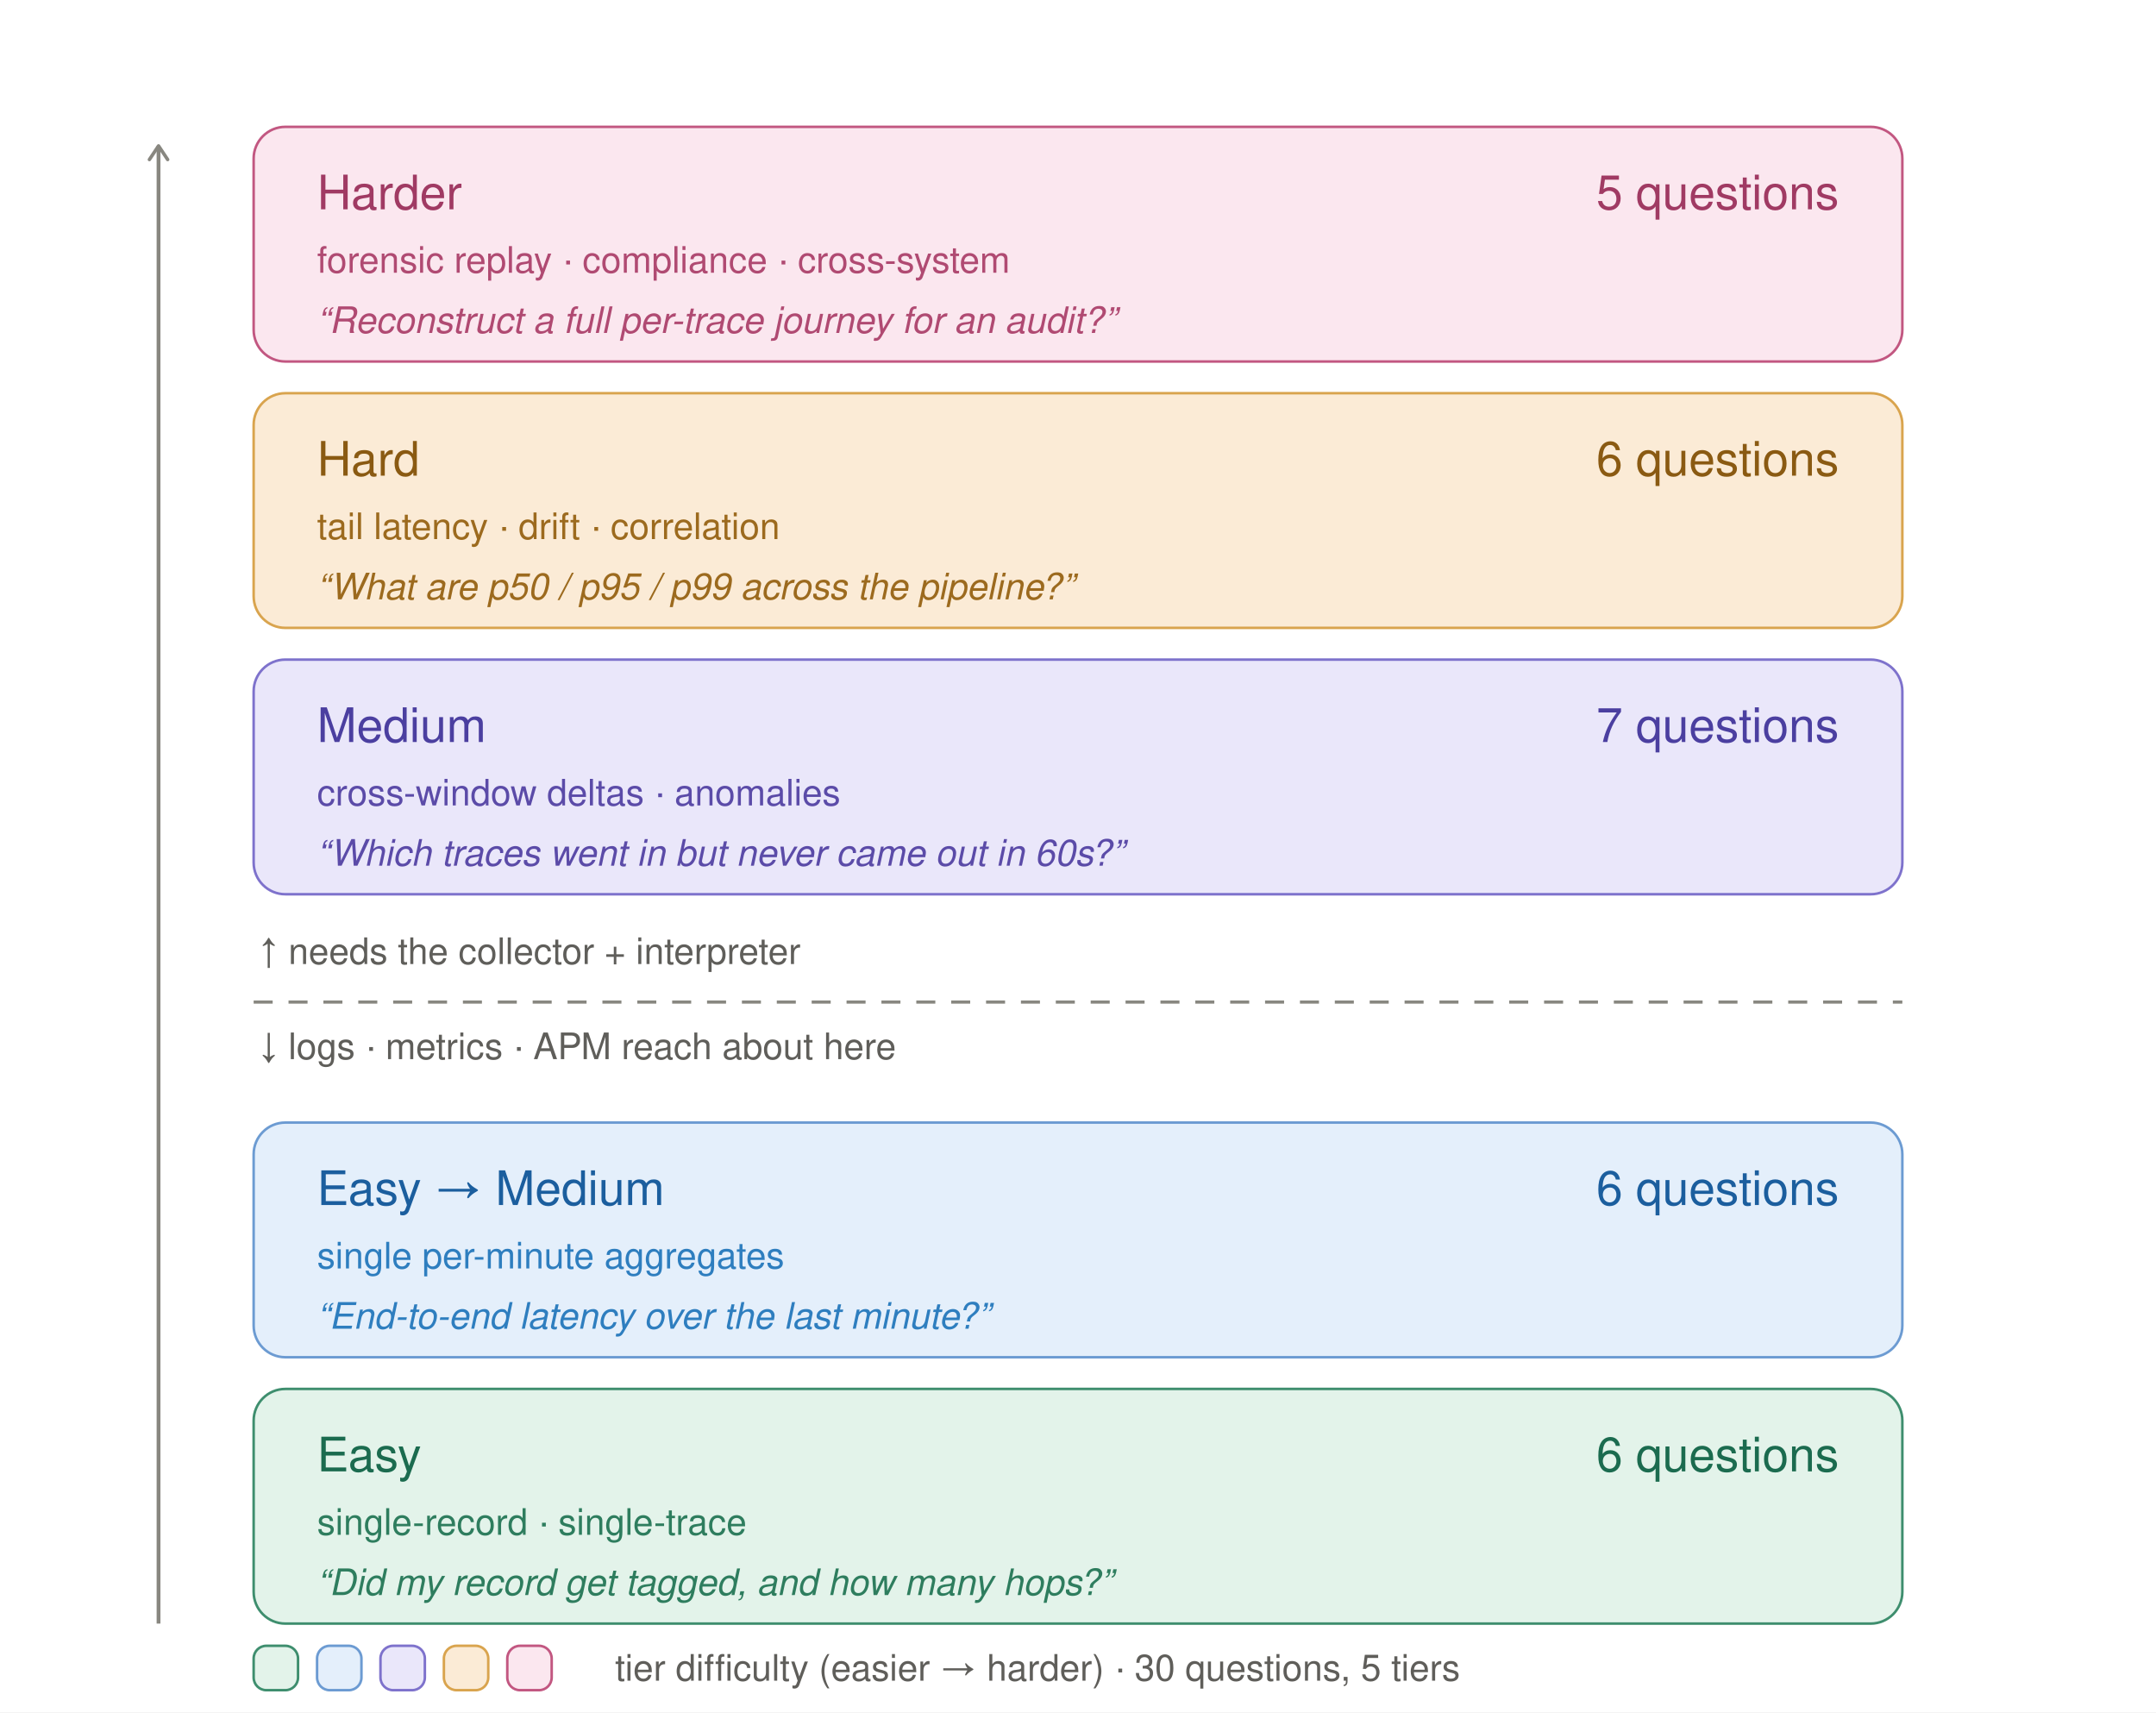
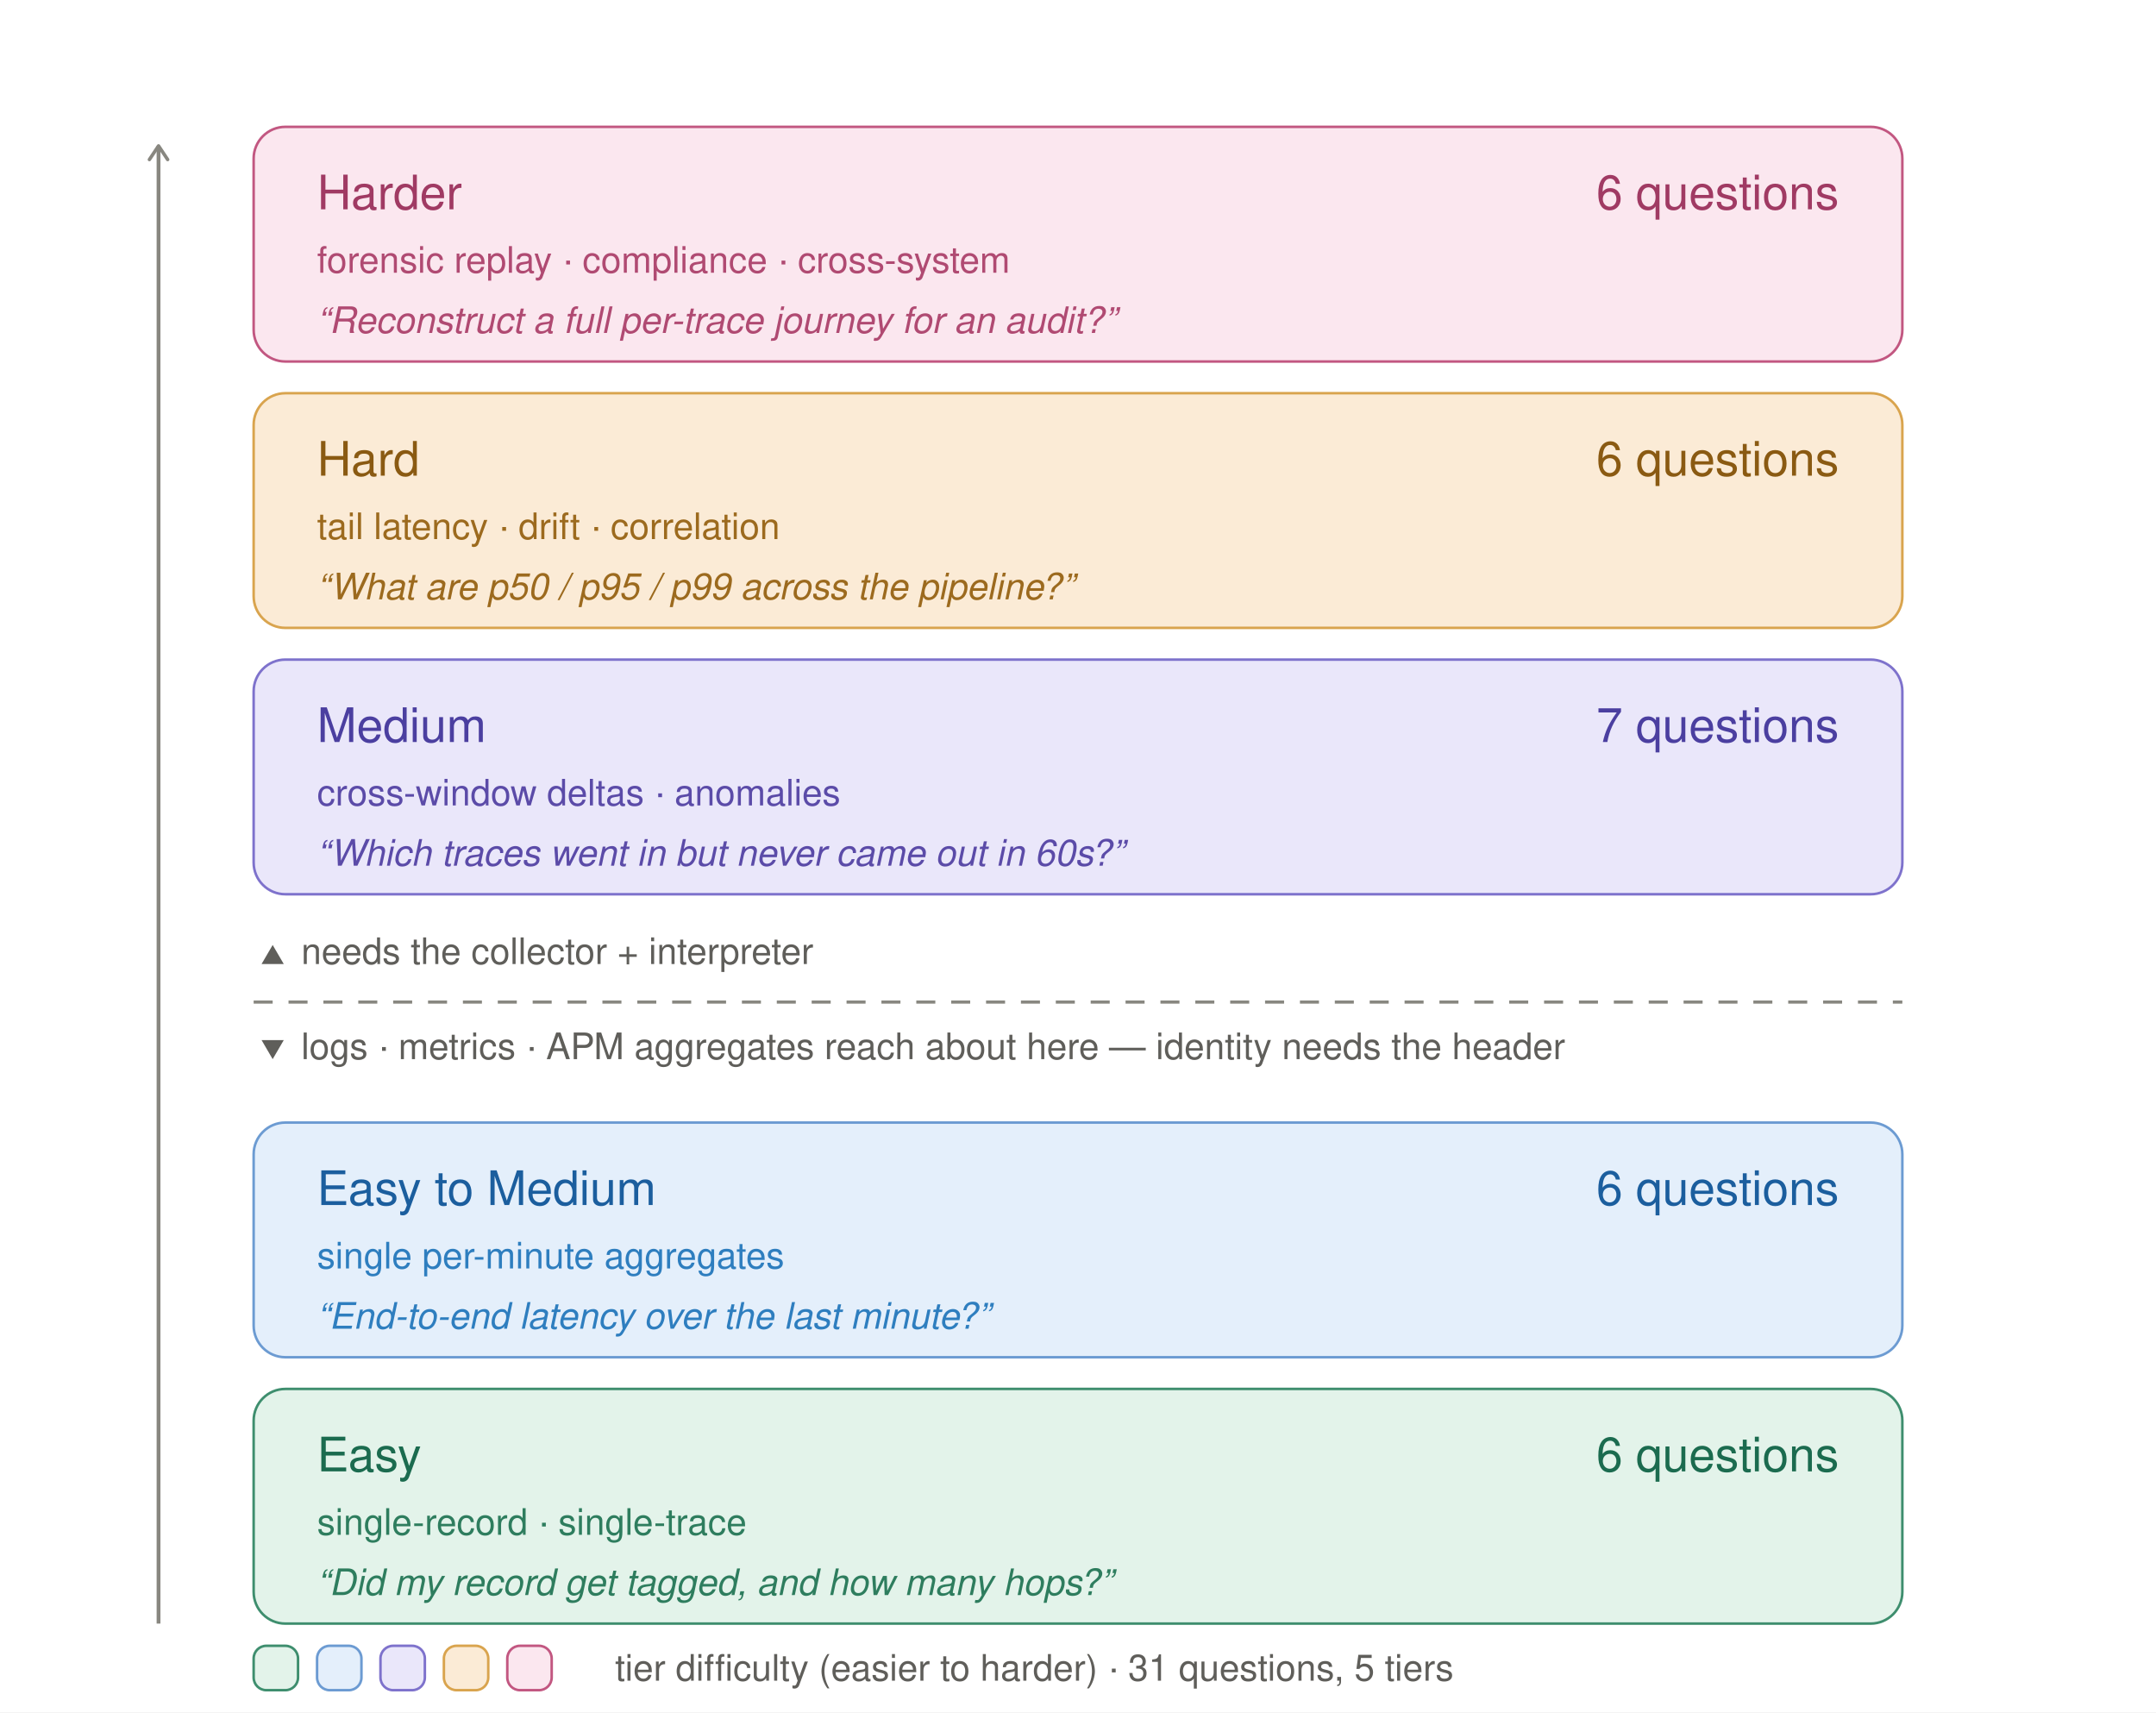
<svg xmlns="http://www.w3.org/2000/svg" viewBox="0 0 680 540" width="680" height="540" role="img" font-family="Helvetica Neue, Helvetica, Arial, sans-serif">
  <defs>
    <marker id="arrow" viewBox="0 0 10 10" refX="8" refY="5" markerWidth="6" markerHeight="6" orient="auto-start-reverse">
      <path d="M2 1L8 5L2 9" fill="none" stroke="context-stroke" stroke-width="1.5" stroke-linecap="round" stroke-linejoin="round" />
    </marker>
  </defs>
  <rect x="0" y="0" width="680" height="540" fill="#FFFFFF" />
  <rect x="80" y="40" width="520" height="74" rx="10" fill="#FBE7EF" stroke="#C25781" stroke-width="0.8" />
  <text x="100" y="66" text-anchor="start" font-size="15" fill="#A03A63">Harder</text>
-   <text x="580" y="66" text-anchor="end" font-size="15" fill="#A03A63">5 questions</text>
+   <text x="580" y="66" text-anchor="end" font-size="15" fill="#A03A63">6 questions</text>
  <text x="100" y="86" text-anchor="start" font-size="11.5" fill="#B04A72">forensic replay · compliance · cross-system</text>
  <text x="100" y="105" text-anchor="start" font-size="11.5" fill="#B04A72" font-style="italic">“Reconstruct a full per-trace journey for an audit?”</text>
  <rect x="80" y="124" width="520" height="74" rx="10" fill="#FBEBD6" stroke="#D9A44E" stroke-width="0.8" />
  <text x="100" y="150" text-anchor="start" font-size="15" fill="#8A5A12">Hard</text>
  <text x="580" y="150" text-anchor="end" font-size="15" fill="#8A5A12">6 questions</text>
  <text x="100" y="170" text-anchor="start" font-size="11.5" fill="#9C6A1E">tail latency · drift · correlation</text>
  <text x="100" y="189" text-anchor="start" font-size="11.5" fill="#9C6A1E" font-style="italic">“What are p50 / p95 / p99 across the pipeline?”</text>
  <rect x="80" y="208" width="520" height="74" rx="10" fill="#EAE7FA" stroke="#7E72CC" stroke-width="0.8" />
  <text x="100" y="234" text-anchor="start" font-size="15" fill="#4B3FA0">Medium</text>
  <text x="580" y="234" text-anchor="end" font-size="15" fill="#4B3FA0">7 questions</text>
  <text x="100" y="254" text-anchor="start" font-size="11.5" fill="#5B4BA8">cross-window deltas · anomalies</text>
  <text x="100" y="273" text-anchor="start" font-size="11.5" fill="#5B4BA8" font-style="italic">“Which traces went in but never came out in 60s?”</text>
-   <text x="82" y="304" text-anchor="start" font-size="11.5" fill="#5F5E5A">↑ needs the collector + interpreter</text>
+   <polygon points="86,298.0 82.5,304 89.5,304" fill="#5F5E5A" />
+   <text x="95" y="304" text-anchor="start" font-size="11.5" fill="#5F5E5A">needs the collector + interpreter</text>
  <line x1="80" y1="316" x2="600" y2="316" stroke="#888780" stroke-width="1" stroke-dasharray="6 5" />
-   <text x="82" y="334" text-anchor="start" font-size="11.5" fill="#5F5E5A">↓ logs · metrics · APM reach about here</text>
+   <polygon points="86,334 82.5,328.0 89.5,328.0" fill="#5F5E5A" />
+   <text x="95" y="334" text-anchor="start" font-size="11.5" fill="#5F5E5A">logs · metrics · APM aggregates reach about here — identity needs the header</text>
  <rect x="80" y="354" width="520" height="74" rx="10" fill="#E4EFFB" stroke="#6C9BD2" stroke-width="0.8" />
-   <text x="100" y="380" text-anchor="start" font-size="15" fill="#1B5E9E">Easy → Medium</text>
+   <text x="100" y="380" text-anchor="start" font-size="15" fill="#1B5E9E">Easy to Medium</text>
  <text x="580" y="380" text-anchor="end" font-size="15" fill="#1B5E9E">6 questions</text>
  <text x="100" y="400" text-anchor="start" font-size="11.5" fill="#2E7EBF">single per-minute aggregates</text>
  <text x="100" y="419" text-anchor="start" font-size="11.5" fill="#2E7EBF" font-style="italic">“End-to-end latency over the last minute?”</text>
  <rect x="80" y="438" width="520" height="74" rx="10" fill="#E3F3EA" stroke="#3E8E6E" stroke-width="0.8" />
  <text x="100" y="464" text-anchor="start" font-size="15" fill="#1B6B4F">Easy</text>
  <text x="580" y="464" text-anchor="end" font-size="15" fill="#1B6B4F">6 questions</text>
  <text x="100" y="484" text-anchor="start" font-size="11.5" fill="#2E7D5E">single-record · single-trace</text>
  <text x="100" y="503" text-anchor="start" font-size="11.5" fill="#2E7D5E" font-style="italic">“Did my record get tagged, and how many hops?”</text>
  <line x1="50" y1="512" x2="50" y2="46" stroke="#888780" stroke-width="1.2" marker-end="url(#arrow)" />
  <rect x="80" y="519" width="14" height="14" rx="4" fill="#E3F3EA" stroke="#3E8E6E" stroke-width="0.8" />
  <rect x="100" y="519" width="14" height="14" rx="4" fill="#E4EFFB" stroke="#6C9BD2" stroke-width="0.8" />
  <rect x="120" y="519" width="14" height="14" rx="4" fill="#EAE7FA" stroke="#7E72CC" stroke-width="0.8" />
  <rect x="140" y="519" width="14" height="14" rx="4" fill="#FBEBD6" stroke="#D9A44E" stroke-width="0.8" />
  <rect x="160" y="519" width="14" height="14" rx="4" fill="#FBE7EF" stroke="#C25781" stroke-width="0.8" />
-   <text x="194" y="530" text-anchor="start" font-size="11.5" fill="#5F5E5A">tier difficulty (easier → harder) · 30 questions, 5 tiers</text>
+   <text x="194" y="530" text-anchor="start" font-size="11.5" fill="#5F5E5A">tier difficulty (easier to harder) · 31 questions, 5 tiers</text>
</svg>
